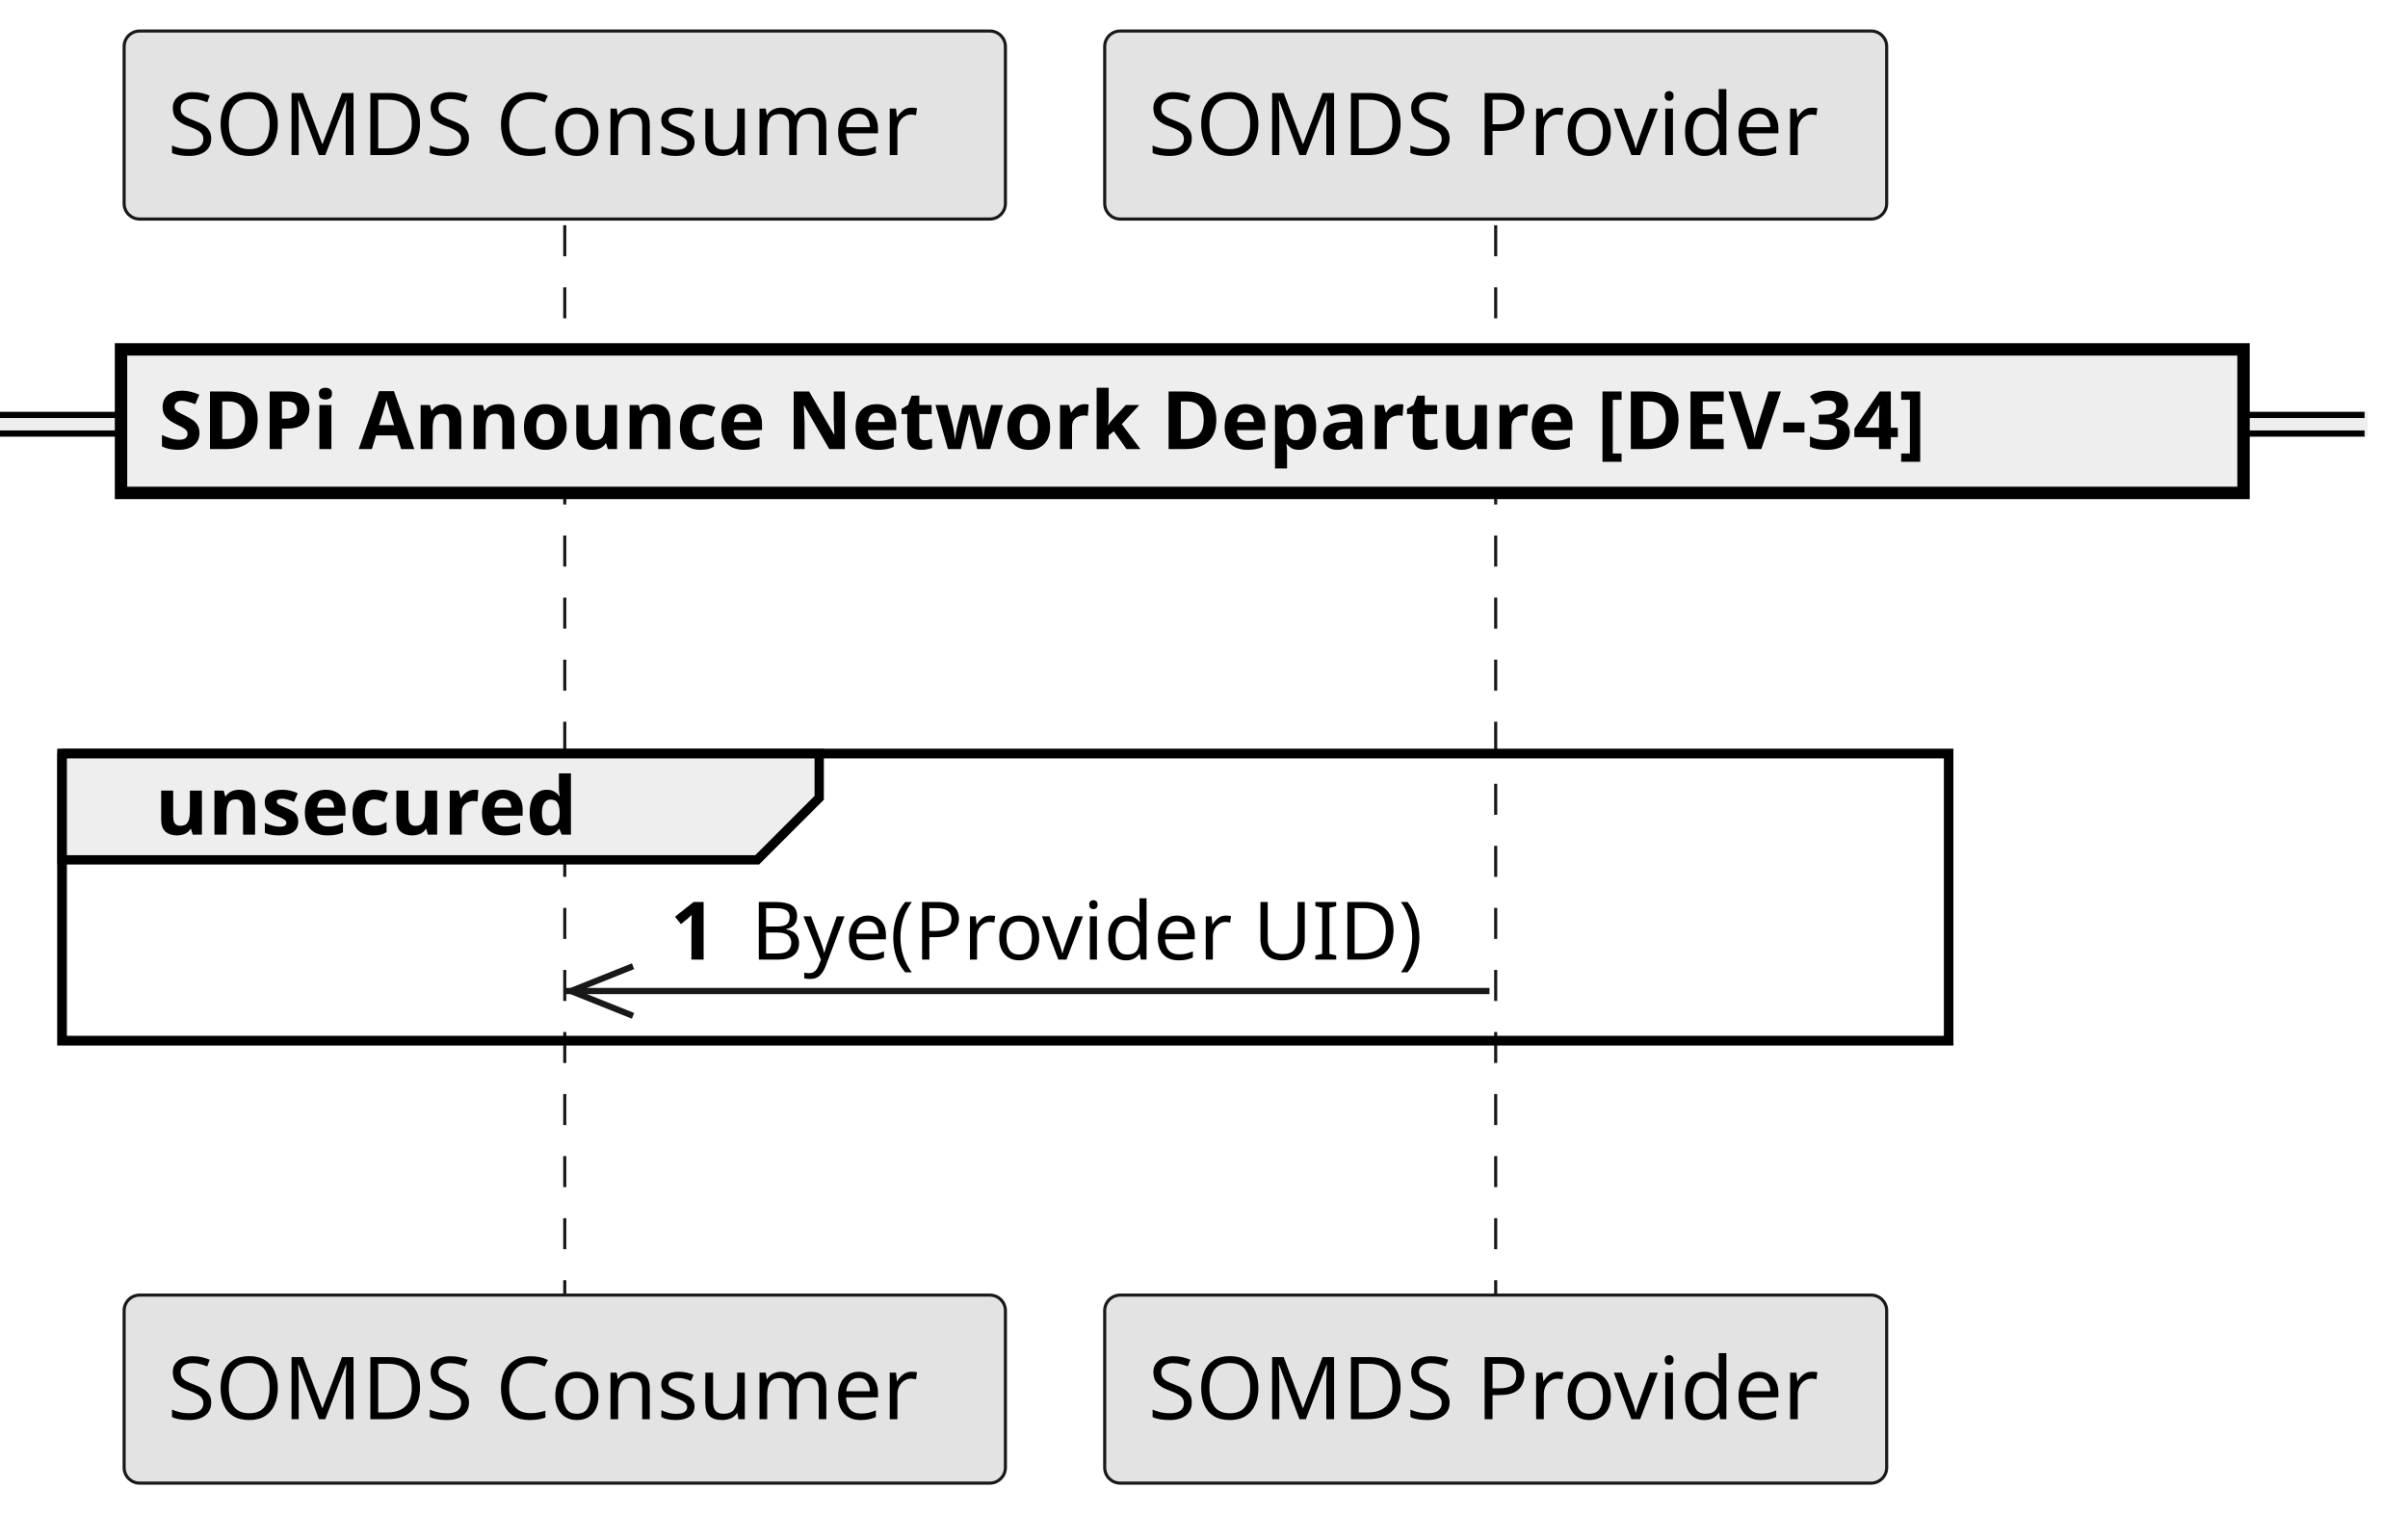
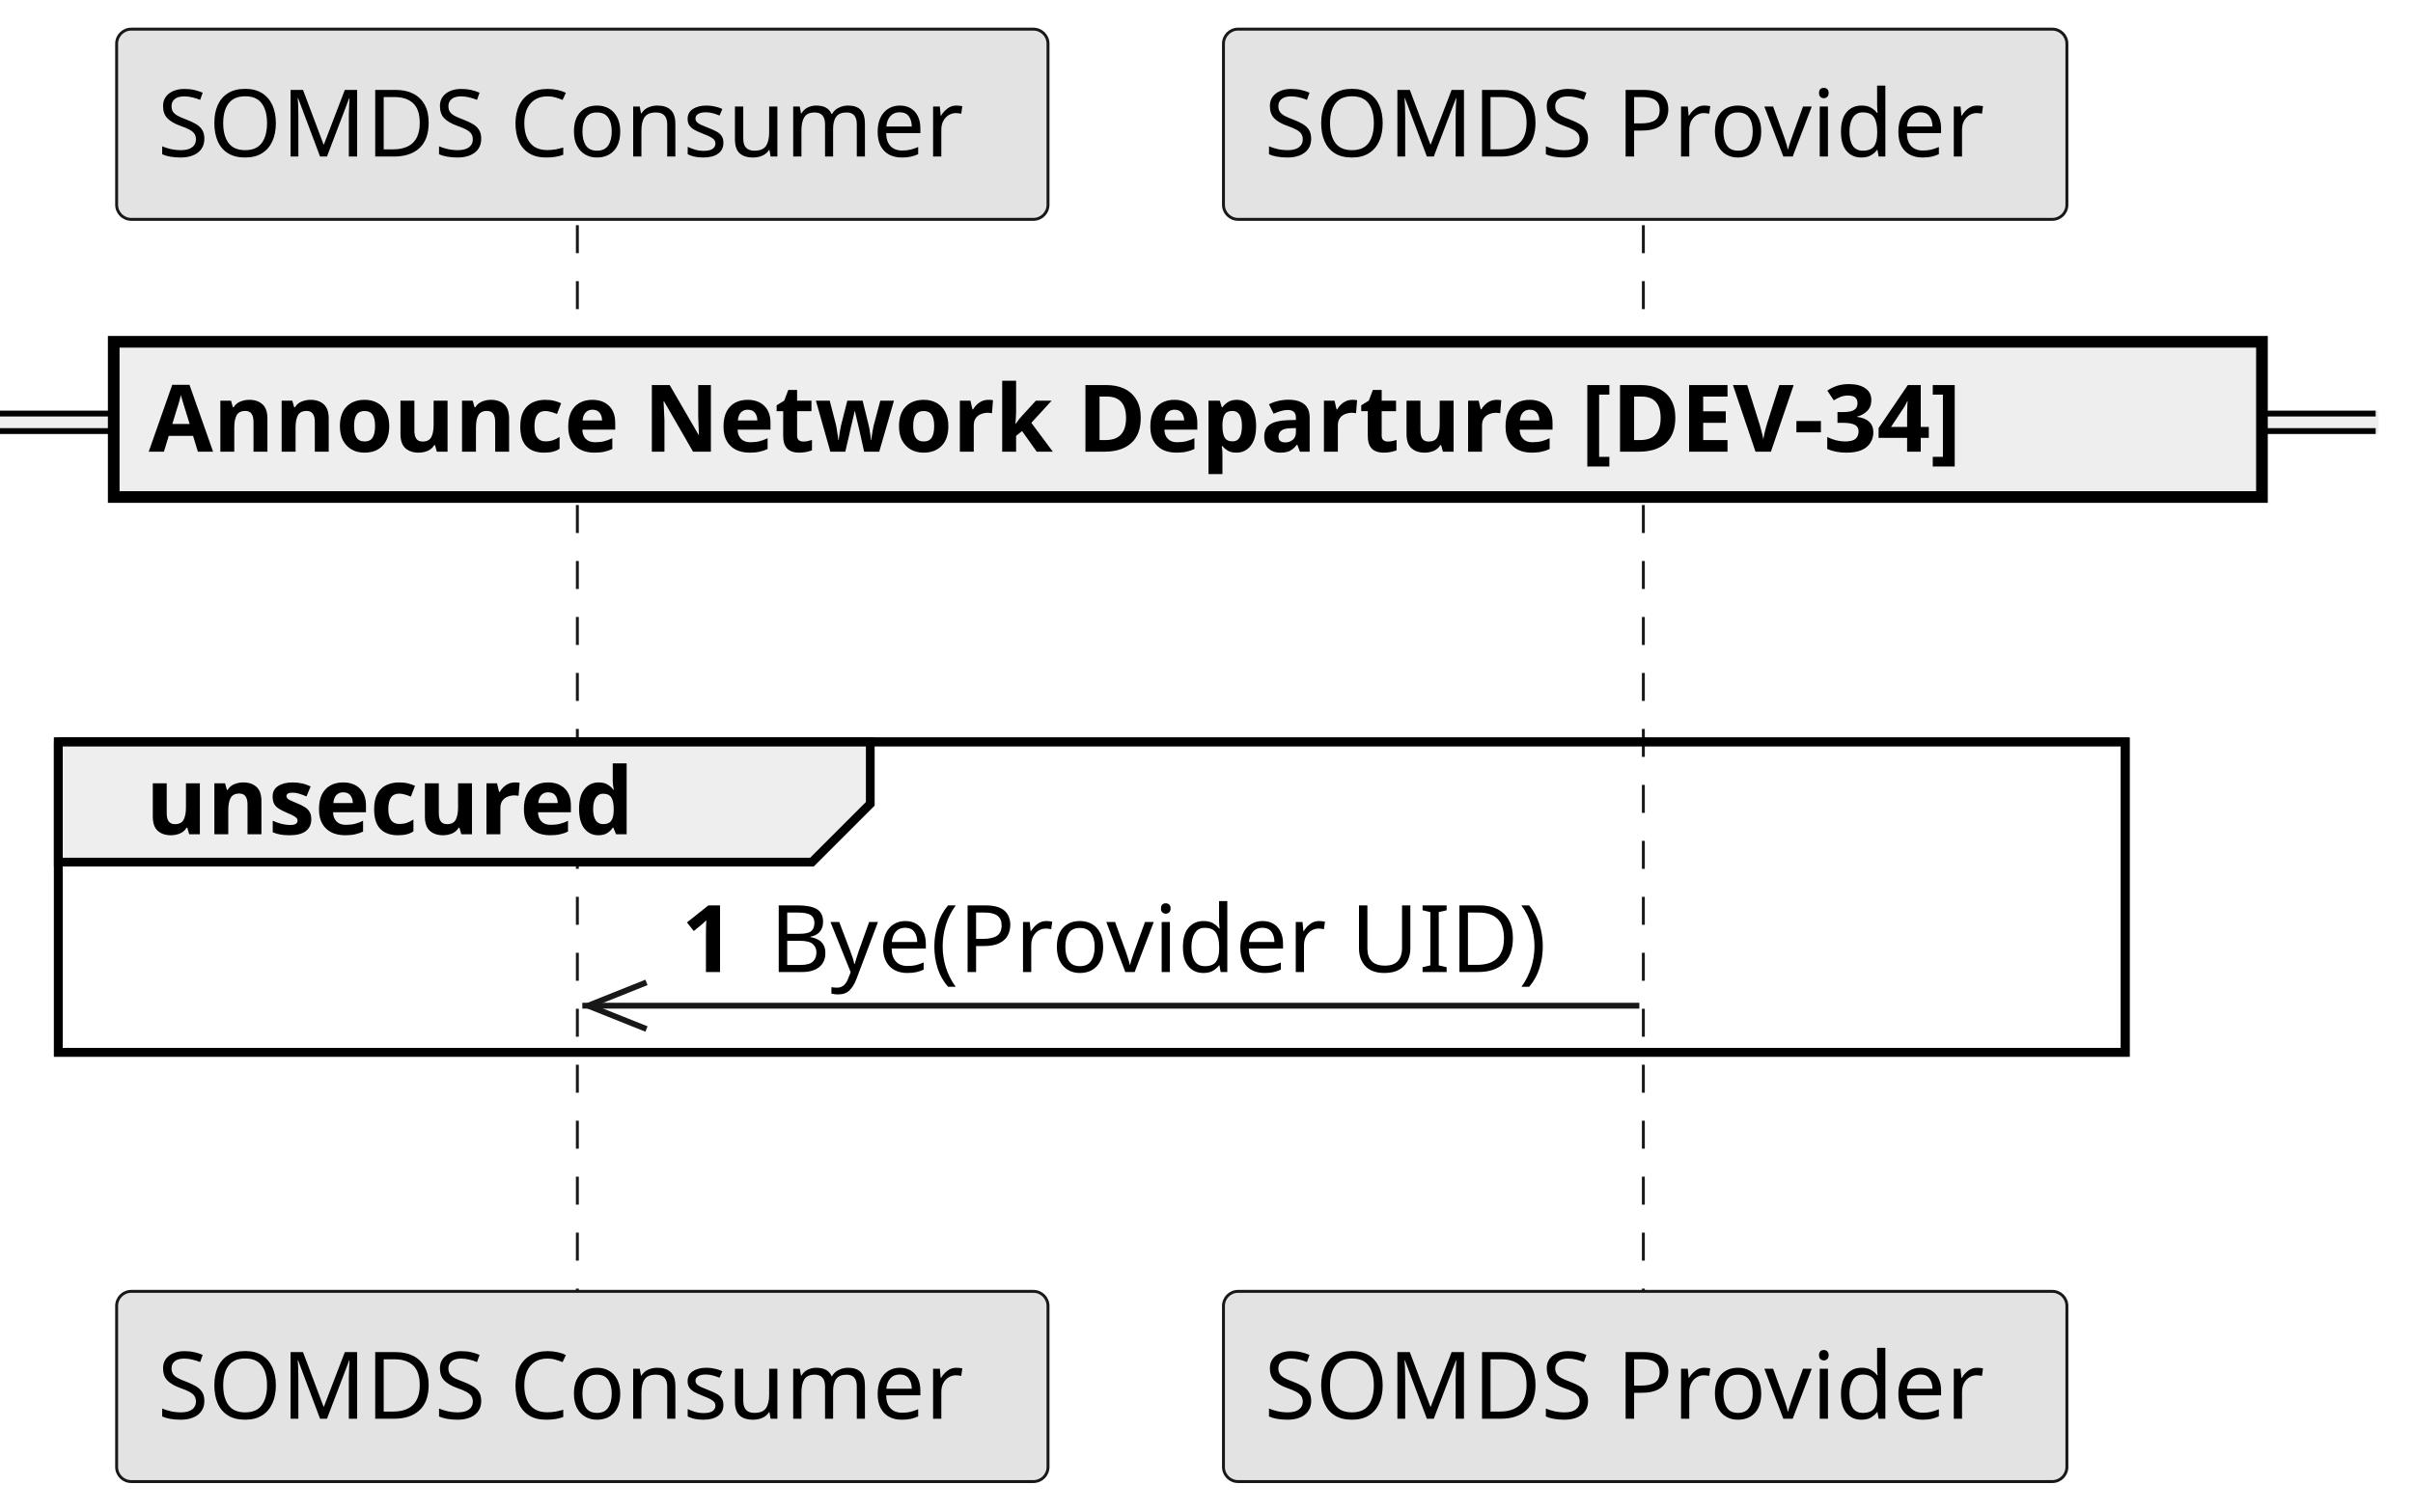
- <svg xmlns="http://www.w3.org/2000/svg" contentStyleType="text/css" height="244px" preserveAspectRatio="none" style="width:388px;height:244px;background:#FFFFFF;" version="1.1" viewBox="0 0 388 244" width="388px" zoomAndPan="magnify">
+ <svg xmlns="http://www.w3.org/2000/svg" contentStyleType="text/css" height="270.833px" preserveAspectRatio="none" style="width:431px;height:270px;background:#FFFFFF;" version="1.1" viewBox="0 0 431 270" width="431.25px" zoomAndPan="magnify">
  <defs />
  <g>
-     <rect fill="none" height="46.266" style="stroke:#000000;stroke-width:1.5;" width="304" x="10" y="121.43" />
-     <line style="stroke:#181818;stroke-width:0.5;stroke-dasharray:5.0,5.0;" x1="91" x2="91" y1="36.297" y2="209.695" />
-     <line style="stroke:#181818;stroke-width:0.5;stroke-dasharray:5.0,5.0;" x1="241" x2="241" y1="36.297" y2="209.695" />
-     <rect fill="#E3E3E3" height="30.297" rx="2.5" ry="2.5" style="stroke:#181818;stroke-width:0.5;" width="142" x="20" y="5" />
-     <text fill="#000000" font-family="sans-serif" font-size="14" lengthAdjust="spacing" textLength="128" x="27" y="24.995">SOMDS Consumer</text>
-     <rect fill="#E3E3E3" height="30.297" rx="2.5" ry="2.5" style="stroke:#181818;stroke-width:0.5;" width="142" x="20" y="208.695" />
-     <text fill="#000000" font-family="sans-serif" font-size="14" lengthAdjust="spacing" textLength="128" x="27" y="228.69">SOMDS Consumer</text>
-     <rect fill="#E3E3E3" height="30.297" rx="2.5" ry="2.5" style="stroke:#181818;stroke-width:0.5;" width="126" x="178" y="5" />
-     <text fill="#000000" font-family="sans-serif" font-size="14" lengthAdjust="spacing" textLength="112" x="185" y="24.995">SOMDS Provider</text>
-     <rect fill="#E3E3E3" height="30.297" rx="2.5" ry="2.5" style="stroke:#181818;stroke-width:0.5;" width="126" x="178" y="208.695" />
-     <text fill="#000000" font-family="sans-serif" font-size="14" lengthAdjust="spacing" textLength="112" x="185" y="228.69">SOMDS Provider</text>
-     <rect fill="#EEEEEE" height="3" style="stroke:#EEEEEE;stroke-width:1.0;" width="381" x="0" y="66.863" />
-     <line style="stroke:#000000;stroke-width:1.0;" x1="0" x2="381" y1="66.863" y2="66.863" />
-     <line style="stroke:#000000;stroke-width:1.0;" x1="0" x2="381" y1="69.863" y2="69.863" />
-     <rect fill="#EEEEEE" height="23.133" style="stroke:#000000;stroke-width:2.0;" width="342" x="19.5" y="56.297" />
-     <text fill="#000000" font-family="sans-serif" font-size="13" font-weight="bold" lengthAdjust="spacing" textLength="328" x="25.5" y="72.364">SDPi Announce Network Departure [DEV-34]</text>
-     <path d="M10,121.43 L132,121.43 L132,128.562 L122,138.562 L10,138.562 L10,121.43 " fill="#EEEEEE" style="stroke:#000000;stroke-width:1.5;" />
-     <rect fill="none" height="46.266" style="stroke:#000000;stroke-width:1.5;" width="304" x="10" y="121.43" />
-     <text fill="#000000" font-family="sans-serif" font-size="13" font-weight="bold" lengthAdjust="spacing" textLength="77" x="25" y="134.497">unsecured</text>
-     <line style="stroke:#181818;stroke-width:1.0;" x1="92" x2="102" y1="159.695" y2="155.695" />
-     <line style="stroke:#181818;stroke-width:1.0;" x1="92" x2="102" y1="159.695" y2="163.695" />
-     <line style="stroke:#181818;stroke-width:1.0;" x1="91" x2="240" y1="159.695" y2="159.695" />
-     <text fill="#000000" font-family="sans-serif" font-size="13" font-weight="bold" lengthAdjust="spacing" textLength="9" x="108" y="154.629">1</text>
-     <text fill="#000000" font-family="sans-serif" font-size="13" lengthAdjust="spacing" textLength="113" x="121" y="154.629">Bye(Provider UID)</text>
+     <rect fill="none" height="55.469" style="stroke:#000000;stroke-width:1.562;" width="369.181" x="10.417" y="132.552" />
+     <line style="stroke:#181818;stroke-width:0.521;stroke-dasharray:5.0,5.0;" x1="103.125" x2="103.125" y1="40.234" y2="231.771" />
+     <line style="stroke:#181818;stroke-width:0.521;stroke-dasharray:5.0,5.0;" x1="293.53" x2="293.53" y1="40.234" y2="231.771" />
+     <rect fill="#E3E3E3" height="33.984" rx="2.604" ry="2.604" style="stroke:#181818;stroke-width:0.521;" width="166.357" x="20.833" y="5.208" />
+     <text fill="#000000" font-family="sans-serif" font-size="16.667" lengthAdjust="spacing" textLength="151.774" x="28.125" y="27.97">SOMDS Consumer</text>
+     <rect fill="#E3E3E3" height="33.984" rx="2.604" ry="2.604" style="stroke:#181818;stroke-width:0.521;" width="166.357" x="20.833" y="230.729" />
+     <text fill="#000000" font-family="sans-serif" font-size="16.667" lengthAdjust="spacing" textLength="151.774" x="28.125" y="253.491">SOMDS Consumer</text>
+     <rect fill="#E3E3E3" height="33.984" rx="2.604" ry="2.604" style="stroke:#181818;stroke-width:0.521;" width="150.651" x="218.53" y="5.208" />
+     <text fill="#000000" font-family="sans-serif" font-size="16.667" lengthAdjust="spacing" textLength="136.068" x="225.822" y="27.97">SOMDS Provider</text>
+     <rect fill="#E3E3E3" height="33.984" rx="2.604" ry="2.604" style="stroke:#181818;stroke-width:0.521;" width="150.651" x="218.53" y="230.729" />
+     <text fill="#000000" font-family="sans-serif" font-size="16.667" lengthAdjust="spacing" textLength="136.068" x="225.822" y="253.491">SOMDS Provider</text>
+     <rect fill="#EEEEEE" height="3.125" style="stroke:#EEEEEE;stroke-width:1.042;" width="424.333" x="0" y="73.893" />
+     <line style="stroke:#000000;stroke-width:1.042;" x1="0" x2="424.333" y1="73.893" y2="73.893" />
+     <line style="stroke:#000000;stroke-width:1.042;" x1="0" x2="424.333" y1="77.018" y2="77.018" />
+     <rect fill="#EEEEEE" height="27.734" style="stroke:#000000;stroke-width:2.083;" width="383.708" x="20.312" y="61.068" />
+     <text fill="#000000" font-family="sans-serif" font-size="16.667" font-weight="bold" lengthAdjust="spacing" textLength="369.124" x="26.562" y="80.705">Announce Network Departure [DEV-34]</text>
+     <path d="M10.417,132.552 L155.444,132.552 L155.444,143.62 L145.028,154.036 L10.417,154.036 L10.417,132.552 " fill="#EEEEEE" style="stroke:#000000;stroke-width:1.562;" />
+     <rect fill="none" height="55.469" style="stroke:#000000;stroke-width:1.562;" width="369.181" x="10.417" y="132.552" />
+     <text fill="#000000" font-family="sans-serif" font-size="16.667" font-weight="bold" lengthAdjust="spacing" textLength="98.153" x="26.042" y="149.064">unsecured</text>
+     <line style="stroke:#181818;stroke-width:1.042;" x1="105.054" x2="115.47" y1="179.688" y2="175.521" />
+     <line style="stroke:#181818;stroke-width:1.042;" x1="105.054" x2="115.47" y1="179.688" y2="183.854" />
+     <line style="stroke:#181818;stroke-width:1.042;" x1="104.012" x2="292.814" y1="179.688" y2="179.688" />
+     <text fill="#000000" font-family="sans-serif" font-size="16.667" font-weight="bold" lengthAdjust="spacing" textLength="11.597" x="121.72" y="173.673">1</text>
+     <text fill="#000000" font-family="sans-serif" font-size="16.667" lengthAdjust="spacing" textLength="149.08" x="137.484" y="173.673">Bye(Provider UID)</text>
  </g>
</svg>
